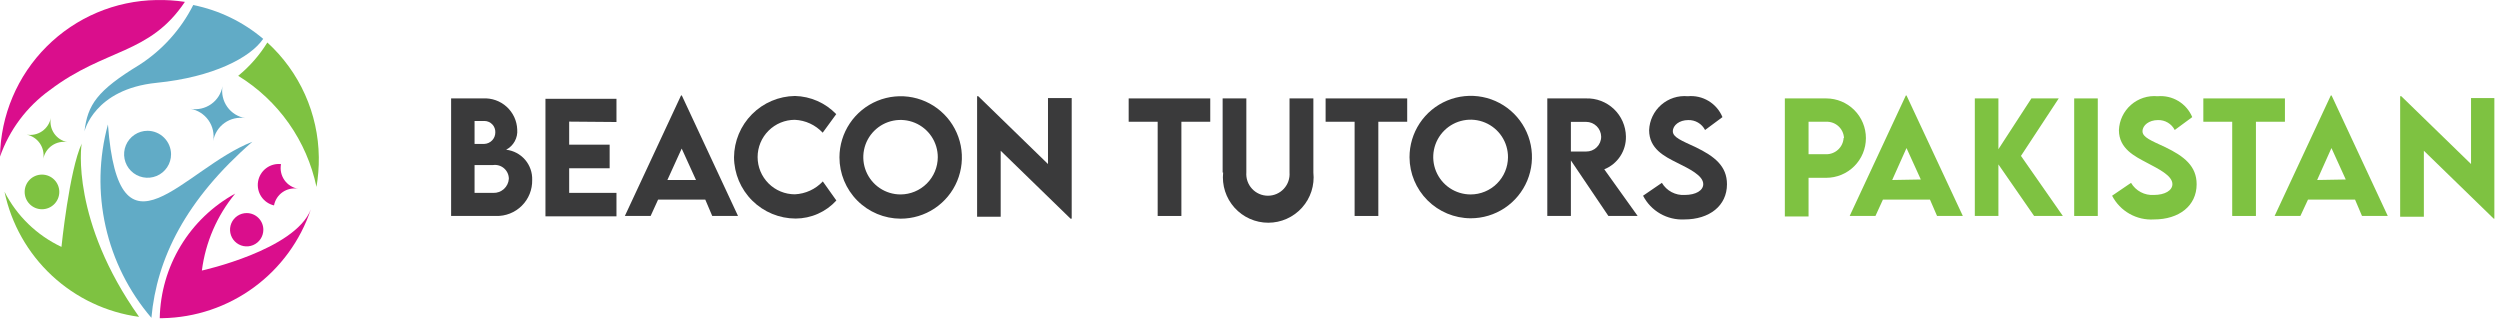
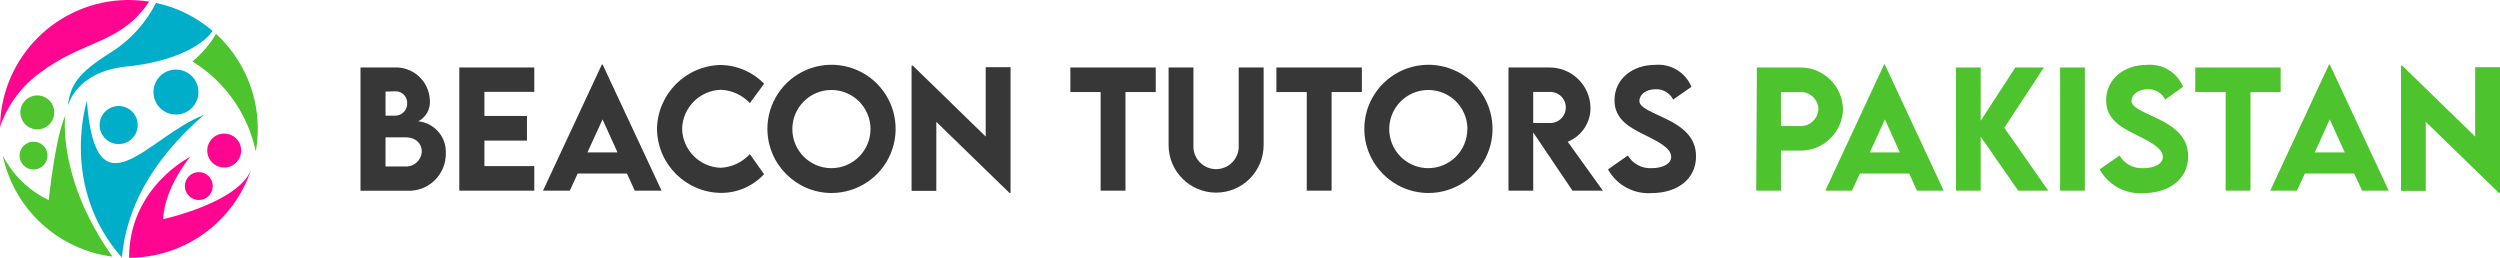
- <svg xmlns="http://www.w3.org/2000/svg" width="275" height="35" viewBox="0 0 275 35" fill="none">
-   <path d="M20.338 0.205C16.436 6.032 11.598 5.28 5.497 9.898C2.956 11.72 1.037 14.278 0 17.227C0.071 12.681 1.908 8.341 5.123 5.127C8.338 1.912 12.678 0.074 17.223 0.004C18.265 -0.017 19.308 0.051 20.338 0.205Z" fill="#DA0E8C" />
-   <path d="M15.3 34.853C11.714 34.368 8.366 32.785 5.715 30.321C3.064 27.857 1.241 24.634 0.495 21.093C1.854 23.753 4.058 25.886 6.761 27.158C6.761 27.158 7.622 18.711 8.997 15.779C8.905 16.018 7.824 24.318 15.3 34.853Z" fill="#7EC241" />
-   <path d="M27.759 15.596C20.43 21.973 17.242 28.422 16.655 34.963C14.182 32.078 12.452 28.63 11.619 24.922C10.785 21.213 10.872 17.357 11.873 13.691C13.082 29.76 20.173 18.528 27.759 15.596Z" fill="#61ABC6" />
-   <path d="M4.617 23.017C5.67 23.017 6.523 22.164 6.523 21.111C6.523 20.059 5.67 19.206 4.617 19.206C3.565 19.206 2.712 20.059 2.712 21.111C2.712 22.164 3.565 23.017 4.617 23.017Z" fill="#7EC241" />
-   <path d="M28.968 25.271C28.968 25.633 28.861 25.987 28.66 26.289C28.458 26.59 28.172 26.825 27.837 26.963C27.502 27.102 27.134 27.138 26.779 27.068C26.423 26.997 26.097 26.823 25.84 26.566C25.584 26.31 25.41 25.983 25.339 25.628C25.268 25.273 25.305 24.904 25.443 24.57C25.582 24.235 25.817 23.948 26.118 23.747C26.419 23.546 26.774 23.438 27.136 23.438C27.622 23.438 28.088 23.631 28.432 23.975C28.775 24.319 28.968 24.785 28.968 25.271Z" fill="#DA0E8C" />
-   <path d="M18.817 16.97C18.817 17.481 18.666 17.981 18.382 18.406C18.098 18.831 17.695 19.162 17.223 19.357C16.751 19.553 16.231 19.604 15.73 19.504C15.229 19.405 14.768 19.159 14.407 18.797C14.046 18.436 13.8 17.976 13.7 17.474C13.601 16.973 13.652 16.454 13.847 15.982C14.043 15.51 14.374 15.106 14.799 14.822C15.224 14.538 15.723 14.387 16.234 14.387C16.918 14.392 17.572 14.665 18.055 15.149C18.539 15.632 18.813 16.287 18.817 16.97Z" fill="#61ABC6" />
-   <path d="M28.95 4.273C27.558 6.325 23.453 8.487 17.223 9.11C10.334 9.806 9.29 14.46 9.29 14.46C9.638 11.528 10.664 9.971 15.336 7.131C17.86 5.505 19.903 3.234 21.255 0.553C24.093 1.123 26.74 2.403 28.95 4.273Z" fill="#61ABC6" />
-   <path d="M34.813 20.562C34.284 18.046 33.247 15.665 31.767 13.564C30.286 11.463 28.392 9.685 26.202 8.34C27.467 7.306 28.551 6.068 29.408 4.676C31.165 6.277 32.574 8.222 33.548 10.391C34.522 12.559 35.04 14.905 35.07 17.282C35.083 18.381 34.997 19.478 34.813 20.562Z" fill="#7EC241" />
-   <path d="M34.19 23.035C33.039 26.472 30.852 29.468 27.928 31.611C25.004 33.754 21.489 34.938 17.865 35H17.571C17.628 32.187 18.424 29.439 19.882 27.033C21.339 24.627 23.405 22.647 25.872 21.295C23.875 23.713 22.604 26.648 22.207 29.76C22.207 29.76 32.468 27.506 34.19 23.035Z" fill="#DA0E8C" />
-   <path d="M32.798 20.763C32.203 20.656 31.59 20.789 31.092 21.132C30.594 21.475 30.252 22.001 30.141 22.596C29.568 22.462 29.068 22.115 28.742 21.626C28.417 21.136 28.29 20.541 28.388 19.962C28.486 19.382 28.802 18.861 29.271 18.506C29.739 18.151 30.326 17.989 30.91 18.051C30.853 18.354 30.856 18.665 30.92 18.966C30.984 19.267 31.107 19.552 31.283 19.805C31.459 20.058 31.683 20.273 31.944 20.437C32.204 20.602 32.494 20.712 32.798 20.763Z" fill="#DA0E8C" />
-   <path d="M7.421 15.633C6.826 15.531 6.215 15.665 5.719 16.008C5.222 16.35 4.88 16.873 4.764 17.465C4.861 16.871 4.725 16.263 4.383 15.768C4.042 15.272 3.521 14.928 2.932 14.808C3.526 14.911 4.137 14.776 4.633 14.434C5.13 14.091 5.473 13.568 5.588 12.976C5.481 13.571 5.614 14.184 5.957 14.682C6.3 15.18 6.826 15.521 7.421 15.633Z" fill="#7EC241" />
-   <path d="M26.989 12.994C26.188 12.861 25.367 13.051 24.704 13.521C24.042 13.991 23.592 14.704 23.453 15.505C23.586 14.703 23.397 13.882 22.926 13.219C22.456 12.557 21.743 12.107 20.943 11.968C21.742 12.107 22.564 11.922 23.227 11.454C23.89 10.987 24.34 10.276 24.479 9.476C24.411 9.872 24.422 10.278 24.512 10.67C24.601 11.062 24.767 11.432 25.001 11.759C25.234 12.086 25.53 12.364 25.871 12.576C26.213 12.788 26.593 12.93 26.989 12.994Z" fill="#61ABC6" />
-   <path d="M58.54 19.8C58.552 20.326 58.456 20.848 58.26 21.335C58.064 21.822 57.77 22.264 57.397 22.634C57.025 23.004 56.581 23.294 56.092 23.487C55.603 23.68 55.081 23.772 54.556 23.756H49.622V10.826H53.138C53.61 10.799 54.083 10.867 54.528 11.025C54.974 11.183 55.384 11.428 55.733 11.746C56.083 12.064 56.366 12.449 56.566 12.878C56.765 13.306 56.877 13.77 56.895 14.243C56.935 14.693 56.84 15.145 56.623 15.541C56.406 15.937 56.077 16.26 55.676 16.469C56.485 16.561 57.23 16.956 57.761 17.573C58.292 18.191 58.57 18.986 58.54 19.8ZM52.202 13.307V15.831H53.266C53.595 15.82 53.908 15.68 54.136 15.441C54.364 15.203 54.489 14.885 54.485 14.555C54.491 14.395 54.465 14.236 54.408 14.087C54.352 13.938 54.267 13.801 54.157 13.685C54.048 13.569 53.916 13.476 53.771 13.411C53.625 13.346 53.468 13.311 53.308 13.307H52.202ZM55.974 19.659C55.972 19.441 55.923 19.226 55.832 19.028C55.74 18.831 55.607 18.655 55.442 18.512C55.277 18.37 55.084 18.265 54.874 18.203C54.665 18.142 54.446 18.126 54.23 18.156H52.202V21.218H54.258C54.691 21.234 55.113 21.079 55.434 20.788C55.754 20.497 55.948 20.091 55.974 19.659Z" fill="#3A3A3B" />
-   <path d="M62.609 13.378V15.916H67.061V18.51H62.609V21.218H67.812V23.799H60V10.869H67.812V13.421L62.609 13.378Z" fill="#3A3A3B" />
-   <path d="M77.581 21.956H72.391L71.569 23.756H68.734L74.915 10.5H75L81.182 23.756H78.346L77.581 21.956ZM76.56 19.8L74.986 16.341L73.412 19.8H76.56Z" fill="#3A3A3B" />
-   <path d="M80.742 17.305C80.757 15.527 81.466 13.826 82.72 12.565C83.973 11.303 85.67 10.583 87.448 10.557C89.164 10.6 90.795 11.318 91.985 12.556L90.496 14.597C89.7 13.742 88.601 13.233 87.434 13.18C86.347 13.18 85.305 13.611 84.537 14.38C83.768 15.148 83.337 16.19 83.337 17.277C83.337 18.364 83.768 19.406 84.537 20.174C85.305 20.943 86.347 21.374 87.434 21.374C88.605 21.321 89.709 20.812 90.51 19.956L91.999 22.055C91.431 22.678 90.739 23.177 89.968 23.518C89.196 23.86 88.362 24.038 87.519 24.04C85.73 24.036 84.015 23.327 82.746 22.066C81.477 20.805 80.757 19.094 80.742 17.305Z" fill="#3A3A3B" />
-   <path d="M92.34 17.305C92.342 15.973 92.74 14.672 93.482 13.566C94.225 12.46 95.278 11.599 96.51 11.092C97.741 10.585 99.096 10.455 100.402 10.717C101.707 10.98 102.906 11.624 103.846 12.568C104.786 13.511 105.424 14.713 105.682 16.02C105.939 17.326 105.802 18.68 105.29 19.91C104.778 21.139 103.912 22.189 102.803 22.927C101.694 23.664 100.392 24.057 99.06 24.054C97.275 24.046 95.566 23.332 94.306 22.067C93.047 20.802 92.34 19.09 92.34 17.305ZM103.157 17.305C103.16 16.494 102.922 15.701 102.473 15.025C102.025 14.349 101.386 13.822 100.638 13.51C99.889 13.197 99.065 13.114 98.269 13.271C97.473 13.427 96.742 13.816 96.168 14.389C95.593 14.961 95.201 15.691 95.042 16.486C94.883 17.282 94.963 18.106 95.273 18.856C95.583 19.605 96.108 20.246 96.782 20.697C97.456 21.148 98.249 21.388 99.06 21.388C100.145 21.385 101.185 20.952 101.953 20.184C102.72 19.417 103.153 18.377 103.157 17.291V17.305Z" fill="#3A3A3B" />
-   <path d="M117.887 10.784V24.054H117.76L110.076 16.582V23.841H107.481V10.585H107.609L115.279 18.043V10.784H117.887Z" fill="#3A3A3B" />
-   <path d="M133.128 13.392H129.953V23.756H127.344V13.392H124.154V10.826H133.128V13.392Z" fill="#3A3A3B" />
-   <path d="M134.49 18.978V10.826H137.098V18.964C137.073 19.291 137.115 19.62 137.223 19.93C137.331 20.24 137.502 20.525 137.725 20.766C137.948 21.007 138.218 21.199 138.519 21.33C138.82 21.462 139.145 21.529 139.473 21.529C139.801 21.529 140.126 21.462 140.427 21.33C140.728 21.199 140.998 21.007 141.221 20.766C141.444 20.525 141.615 20.24 141.723 19.93C141.83 19.62 141.873 19.291 141.848 18.964V10.826H144.471V18.978C144.545 19.674 144.472 20.378 144.257 21.045C144.041 21.711 143.688 22.324 143.22 22.845C142.752 23.366 142.18 23.782 141.54 24.067C140.901 24.353 140.209 24.5 139.508 24.5C138.808 24.5 138.116 24.353 137.476 24.067C136.837 23.782 136.264 23.366 135.796 22.845C135.328 22.324 134.975 21.711 134.76 21.045C134.544 20.378 134.472 19.674 134.546 18.978H134.49Z" fill="#3A3A3B" />
-   <path d="M154.792 13.392H151.616V23.756H149.007V13.392H145.817V10.826H154.792V13.392Z" fill="#3A3A3B" />
-   <path d="M155.047 17.305C155.042 15.972 155.432 14.666 156.169 13.555C156.906 12.443 157.957 11.576 159.188 11.062C160.419 10.548 161.775 10.412 163.083 10.669C164.392 10.927 165.594 11.568 166.538 12.51C167.482 13.452 168.126 14.653 168.386 15.961C168.647 17.269 168.513 18.625 168.002 19.857C167.491 21.089 166.626 22.142 165.516 22.881C164.406 23.621 163.101 24.014 161.767 24.011C159.99 24.004 158.287 23.295 157.029 22.04C155.77 20.784 155.058 19.083 155.047 17.305ZM165.879 17.305C165.885 16.491 165.648 15.693 165.2 15.013C164.751 14.334 164.111 13.802 163.361 13.487C162.61 13.171 161.782 13.085 160.983 13.241C160.183 13.396 159.448 13.786 158.87 14.36C158.292 14.934 157.898 15.666 157.737 16.464C157.576 17.263 157.656 18.091 157.966 18.844C158.277 19.597 158.803 20.241 159.48 20.694C160.157 21.147 160.953 21.388 161.767 21.389C162.855 21.389 163.899 20.957 164.67 20.189C165.44 19.421 165.875 18.379 165.879 17.291V17.305Z" fill="#3A3A3B" />
-   <path d="M176.923 23.756L172.798 17.646V23.756H170.203V10.826H174.457C175.021 10.807 175.584 10.901 176.111 11.102C176.639 11.303 177.122 11.607 177.531 11.996C177.94 12.385 178.268 12.852 178.494 13.369C178.721 13.887 178.843 14.444 178.852 15.009C178.87 15.782 178.652 16.543 178.226 17.189C177.8 17.835 177.188 18.335 176.47 18.624L180.142 23.756H176.923ZM172.798 16.667H174.471C174.687 16.671 174.902 16.632 175.103 16.552C175.304 16.471 175.488 16.352 175.642 16.2C175.796 16.048 175.919 15.867 176.003 15.668C176.086 15.468 176.13 15.254 176.129 15.037C176.122 14.602 175.944 14.187 175.634 13.882C175.323 13.577 174.906 13.406 174.471 13.406H172.798V16.667Z" fill="#3A3A3B" />
-   <path d="M180.737 21.53L182.807 20.112C183.062 20.544 183.431 20.897 183.874 21.132C184.317 21.367 184.816 21.476 185.316 21.445C186.55 21.445 187.358 20.949 187.358 20.254C187.358 19.304 185.813 18.567 184.452 17.887C183.091 17.206 181.403 16.369 181.403 14.314C181.424 13.785 181.553 13.266 181.78 12.788C182.008 12.311 182.331 11.884 182.729 11.536C183.127 11.187 183.592 10.923 184.095 10.759C184.598 10.596 185.13 10.537 185.657 10.585C186.455 10.509 187.256 10.691 187.942 11.105C188.629 11.518 189.164 12.141 189.471 12.882L187.557 14.3C187.382 13.96 187.115 13.678 186.786 13.484C186.457 13.291 186.08 13.195 185.699 13.208C184.735 13.208 184.012 13.775 184.012 14.441C184.012 15.108 184.99 15.476 186.479 16.171C188.62 17.192 189.967 18.284 189.967 20.268C189.967 22.636 188.039 24.139 185.274 24.139C184.347 24.185 183.426 23.964 182.622 23.502C181.817 23.039 181.163 22.355 180.737 21.53Z" fill="#3A3A3B" />
-   <path d="M196.333 10.826H200.884C202.042 10.826 203.152 11.286 203.971 12.105C204.79 12.924 205.25 14.035 205.25 15.193C205.25 16.351 204.79 17.462 203.971 18.28C203.152 19.099 202.042 19.559 200.884 19.559H198.941V23.813H196.333V10.826ZM202.84 15.179C202.814 14.683 202.595 14.218 202.228 13.884C201.862 13.55 201.379 13.373 200.884 13.392H198.941V16.965H200.884C201.371 16.97 201.841 16.787 202.197 16.454C202.554 16.122 202.768 15.665 202.798 15.179H202.84Z" fill="#7EC241" />
-   <path d="M212.297 21.956H207.122L206.299 23.756H203.464L209.645 10.5H209.716L215.912 23.756H213.076L212.297 21.956ZM211.29 19.744L209.716 16.285L208.142 19.8L211.29 19.744Z" fill="#7EC241" />
-   <path d="M223.752 23.756L219.825 18.085V23.756H217.23V10.826H219.825V16.412L223.454 10.826H226.46L222.306 17.149L226.914 23.756H223.752Z" fill="#7EC241" />
-   <path d="M228.161 10.826H230.756V23.756H228.161V10.826Z" fill="#7EC241" />
-   <path d="M232.33 21.53L234.414 20.112C234.667 20.545 235.036 20.899 235.48 21.134C235.923 21.37 236.422 21.477 236.923 21.445C238.142 21.445 238.965 20.949 238.965 20.254C238.965 19.304 237.405 18.567 236.129 17.887C234.853 17.206 233.081 16.369 233.081 14.314C233.102 13.785 233.23 13.266 233.458 12.788C233.686 12.311 234.009 11.884 234.407 11.536C234.805 11.187 235.269 10.923 235.773 10.759C236.276 10.596 236.807 10.537 237.334 10.585C238.131 10.514 238.931 10.698 239.616 11.111C240.302 11.524 240.838 12.144 241.148 12.882L239.22 14.3C239.048 13.961 238.783 13.679 238.457 13.486C238.131 13.293 237.756 13.196 237.377 13.208C236.399 13.208 235.676 13.775 235.676 14.441C235.676 15.108 236.654 15.476 238.142 16.171C240.283 17.192 241.63 18.283 241.63 20.268C241.63 22.636 239.702 24.139 236.937 24.139C235.999 24.198 235.064 23.982 234.246 23.519C233.428 23.056 232.762 22.365 232.33 21.53Z" fill="#7EC241" />
-   <path d="M251.342 13.392H248.152V23.756H245.543V13.392H242.367V10.826H251.342V13.392Z" fill="#7EC241" />
-   <path d="M259.055 21.956H253.88L253.043 23.756H250.208L256.389 10.5H256.474L262.656 23.756H259.82L259.055 21.956ZM258.034 19.744L256.46 16.285L254.886 19.8L258.034 19.744Z" fill="#7EC241" />
-   <path d="M274.38 10.784V24.054H274.31L266.625 16.582V23.841H264.017V10.585H264.144L271.814 18.043V10.784H274.38Z" fill="#7EC241" />
+ <svg xmlns="http://www.w3.org/2000/svg" viewBox="0 0 266.71 27.5">
+   <defs>
+     <style>.cls-1{fill:#ff0691;}.cls-2{fill:#4dc42e;}.cls-3{fill:#00aec9;}.cls-4{fill:#373738;}</style>
+   </defs>
+   <g id="Layer_2" data-name="Layer 2">
+     <g id="Layer_1-2" data-name="Layer 1">
+       <path class="cls-1" d="M15.91.17c-3.05,4.57-6.86,4-11.66,7.61A11.94,11.94,0,0,0,0,13.54,13.75,13.75,0,0,1,13.53,0,14.34,14.34,0,0,1,15.91.17Z" />
+       <path class="cls-2" d="M12,27.38A13.75,13.75,0,0,1,.29,16.58,10.7,10.7,0,0,0,5.2,21.35s.68-6.64,1.76-9C6.94,12.59,6.15,19.11,12,27.38Z" />
+       <path class="cls-3" d="M21.75,12.26C16,17.27,13.48,22.35,13,27.48,6.33,19.92,9.27,10.77,9.27,10.77,10.22,23.38,15.78,14.56,21.75,12.26Z" />
+       <circle class="cls-2" cx="3.58" cy="16.6" r="1.49" />
+       <circle class="cls-1" cx="21.21" cy="19.85" r="1.49" />
+       <circle class="cls-3" cx="12.66" cy="13.34" r="2.03" />
+       <path class="cls-3" d="M22.68,3.3c-1.09,1.62-4.32,3.32-9.2,3.8-5.43.55-6.24,4.21-6.24,4.21C7.51,9,8.32,7.78,12,5.48A13.36,13.36,0,0,0,16.64.31,13.6,13.6,0,0,1,22.68,3.3Z" />
+       <path class="cls-2" d="M27.29,16.17a14.86,14.86,0,0,0-6.76-9.61,11.57,11.57,0,0,0,2.52-2.94,13.74,13.74,0,0,1,4.45,9.91A14.4,14.4,0,0,1,27.29,16.17Z" />
+       <path class="cls-1" d="M26.79,18.1A13.76,13.76,0,0,1,14,27.5h-.23c0-7.52,6.52-10.77,6.52-10.77S17.54,20,17.41,23.38C17.41,23.38,25.45,21.62,26.79,18.1Z" />
+       <circle class="cls-1" cx="23.92" cy="16.06" r="1.81" />
+       <circle class="cls-2" cx="3.98" cy="11.99" r="1.81" />
+       <circle class="cls-3" cx="18.77" cy="9.82" r="2.4" />
+       <path class="cls-4" d="M47.56,16.35a3.93,3.93,0,0,1-4.1,4h-5V7.2h3.58a3.62,3.62,0,0,1,3.82,3.48,2.31,2.31,0,0,1-1.24,2.26A3.27,3.27,0,0,1,47.56,16.35ZM41.13,9.77v2.57H42.2A1.28,1.28,0,0,0,43.44,11a1.23,1.23,0,0,0-1.19-1.26ZM45,16.17c0-.76-.53-1.52-1.78-1.52H41.13v3.11h2.09A1.68,1.68,0,0,0,45,16.17Z" />
+       <path class="cls-4" d="M51.68,9.8v2.57h4.54V15H51.68v2.72H57v2.62H49V7.2H57V9.8Z" />
+       <path class="cls-4" d="M66.88,18.51H61.63l-.84,1.83H57.93L64.21,6.88h.08l6.29,13.46H67.72Zm-1-2.25-1.6-3.52-1.61,3.52Z" />
+       <path class="cls-4" d="M70.09,13.78a6.94,6.94,0,0,1,6.83-6.85,6.61,6.61,0,0,1,4.6,2L80,11a4.49,4.49,0,0,0-3.11-1.42,4.27,4.27,0,0,0-4.12,4.18,4.26,4.26,0,0,0,4.11,4.14A4.54,4.54,0,0,0,80,16.44l1.51,2.14a6.21,6.21,0,0,1-4.55,2A6.9,6.9,0,0,1,70.09,13.78Z" />
+       <path class="cls-4" d="M81.87,13.79a6.84,6.84,0,1,1,6.82,6.8A6.86,6.86,0,0,1,81.87,13.79Zm11,0a4.17,4.17,0,1,0-4.18,4.15A4.18,4.18,0,0,0,92.87,13.77Z" />
+       <path class="cls-4" d="M107.81,7.17V20.58h-.12L99.89,13v7.36H97.25V7h.13l7.78,7.57V7.17Z" />
+       <path class="cls-4" d="M123.3,9.82h-3.23V20.34h-2.65V9.82h-3.23V7.2h9.11Z" />
+       <path class="cls-4" d="M124.67,15.48V7.2h2.65v8.27a2.42,2.42,0,1,0,4.83,0V7.2h2.66v8.28a5.07,5.07,0,1,1-10.14,0Z" />
+       <path class="cls-4" d="M145.29,9.82h-3.23V20.34h-2.65V9.82h-3.24V7.2h9.12Z" />
+       <path class="cls-4" d="M145.55,13.79a6.84,6.84,0,1,1,6.82,6.8A6.86,6.86,0,0,1,145.55,13.79Zm11,0a4.17,4.17,0,1,0-4.17,4.15A4.17,4.17,0,0,0,156.54,13.77Z" />
+       <path class="cls-4" d="M167.76,20.34l-4.19-6.21v6.21h-2.64V7.2h4.28a4.36,4.36,0,0,1,4.47,4.26,3.86,3.86,0,0,1-2.43,3.66L171,20.34Zm-4.19-7.22h1.69a1.66,1.66,0,1,0,0-3.31h-1.69Z" />
+       <path class="cls-4" d="M171.55,18.07l2.11-1.48a2.78,2.78,0,0,0,2.56,1.35c1.23,0,2.07-.5,2.07-1.2,0-1-1.58-1.72-2.95-2.41s-3.1-1.54-3.1-3.63c0-2.28,1.92-3.78,4.33-3.78a3.82,3.82,0,0,1,3.88,2.34l-1.95,1.36a2,2,0,0,0-1.89-1.1c-1,0-1.71.57-1.71,1.24s1,1.05,2.5,1.76c2.17,1,3.54,2.14,3.54,4.16,0,2.4-1.95,3.92-4.77,3.92A4.91,4.91,0,0,1,171.55,18.07Z" />
+       <path class="cls-2" d="M187.43,7.2H192a4.54,4.54,0,0,1,4.62,4.44A4.53,4.53,0,0,1,192,16.07h-2v4.27h-2.64ZM194,11.62a1.89,1.89,0,0,0-2-1.8h-2v3.63h2A1.9,1.9,0,0,0,194,11.62Z" />
+       <path class="cls-2" d="M203.68,18.51h-5.26l-.84,1.83h-2.85L201,6.88h.08l6.28,13.46h-2.86Zm-1-2.25-1.59-3.52-1.61,3.52Z" />
+       <path class="cls-2" d="M215.31,20.34l-4-5.75v5.75h-2.64V7.2h2.64v5.68L215,7.2h3.05l-4.22,6.43,4.68,6.71Z" />
+       <path class="cls-2" d="M219.78,7.2h2.64V20.34h-2.64Z" />
+       <path class="cls-2" d="M224,18.07l2.12-1.48a2.75,2.75,0,0,0,2.55,1.35c1.24,0,2.07-.5,2.07-1.2,0-1-1.58-1.72-2.95-2.41s-3.1-1.54-3.1-3.63c0-2.28,1.92-3.78,4.34-3.78a3.82,3.82,0,0,1,3.87,2.34L231,10.62a2,2,0,0,0-1.88-1.1c-1,0-1.72.57-1.72,1.24s1,1.05,2.5,1.76c2.17,1,3.54,2.14,3.54,4.16,0,2.4-2,3.92-4.76,3.92A4.91,4.91,0,0,1,224,18.07Z" />
+       <path class="cls-2" d="M243.31,9.82h-3.22V20.34h-2.65V9.82H234.2V7.2h9.11Z" />
+       <path class="cls-2" d="M251.15,18.51h-5.26l-.84,1.83H242.2l6.27-13.46h.08l6.29,13.46H252Zm-1-2.25-1.6-3.52-1.6,3.52Z" />
+       <path class="cls-2" d="M266.71,7.17V20.58h-.12L258.79,13v7.36h-2.64V7h.13l7.78,7.57V7.17Z" />
+     </g>
+   </g>
</svg>
